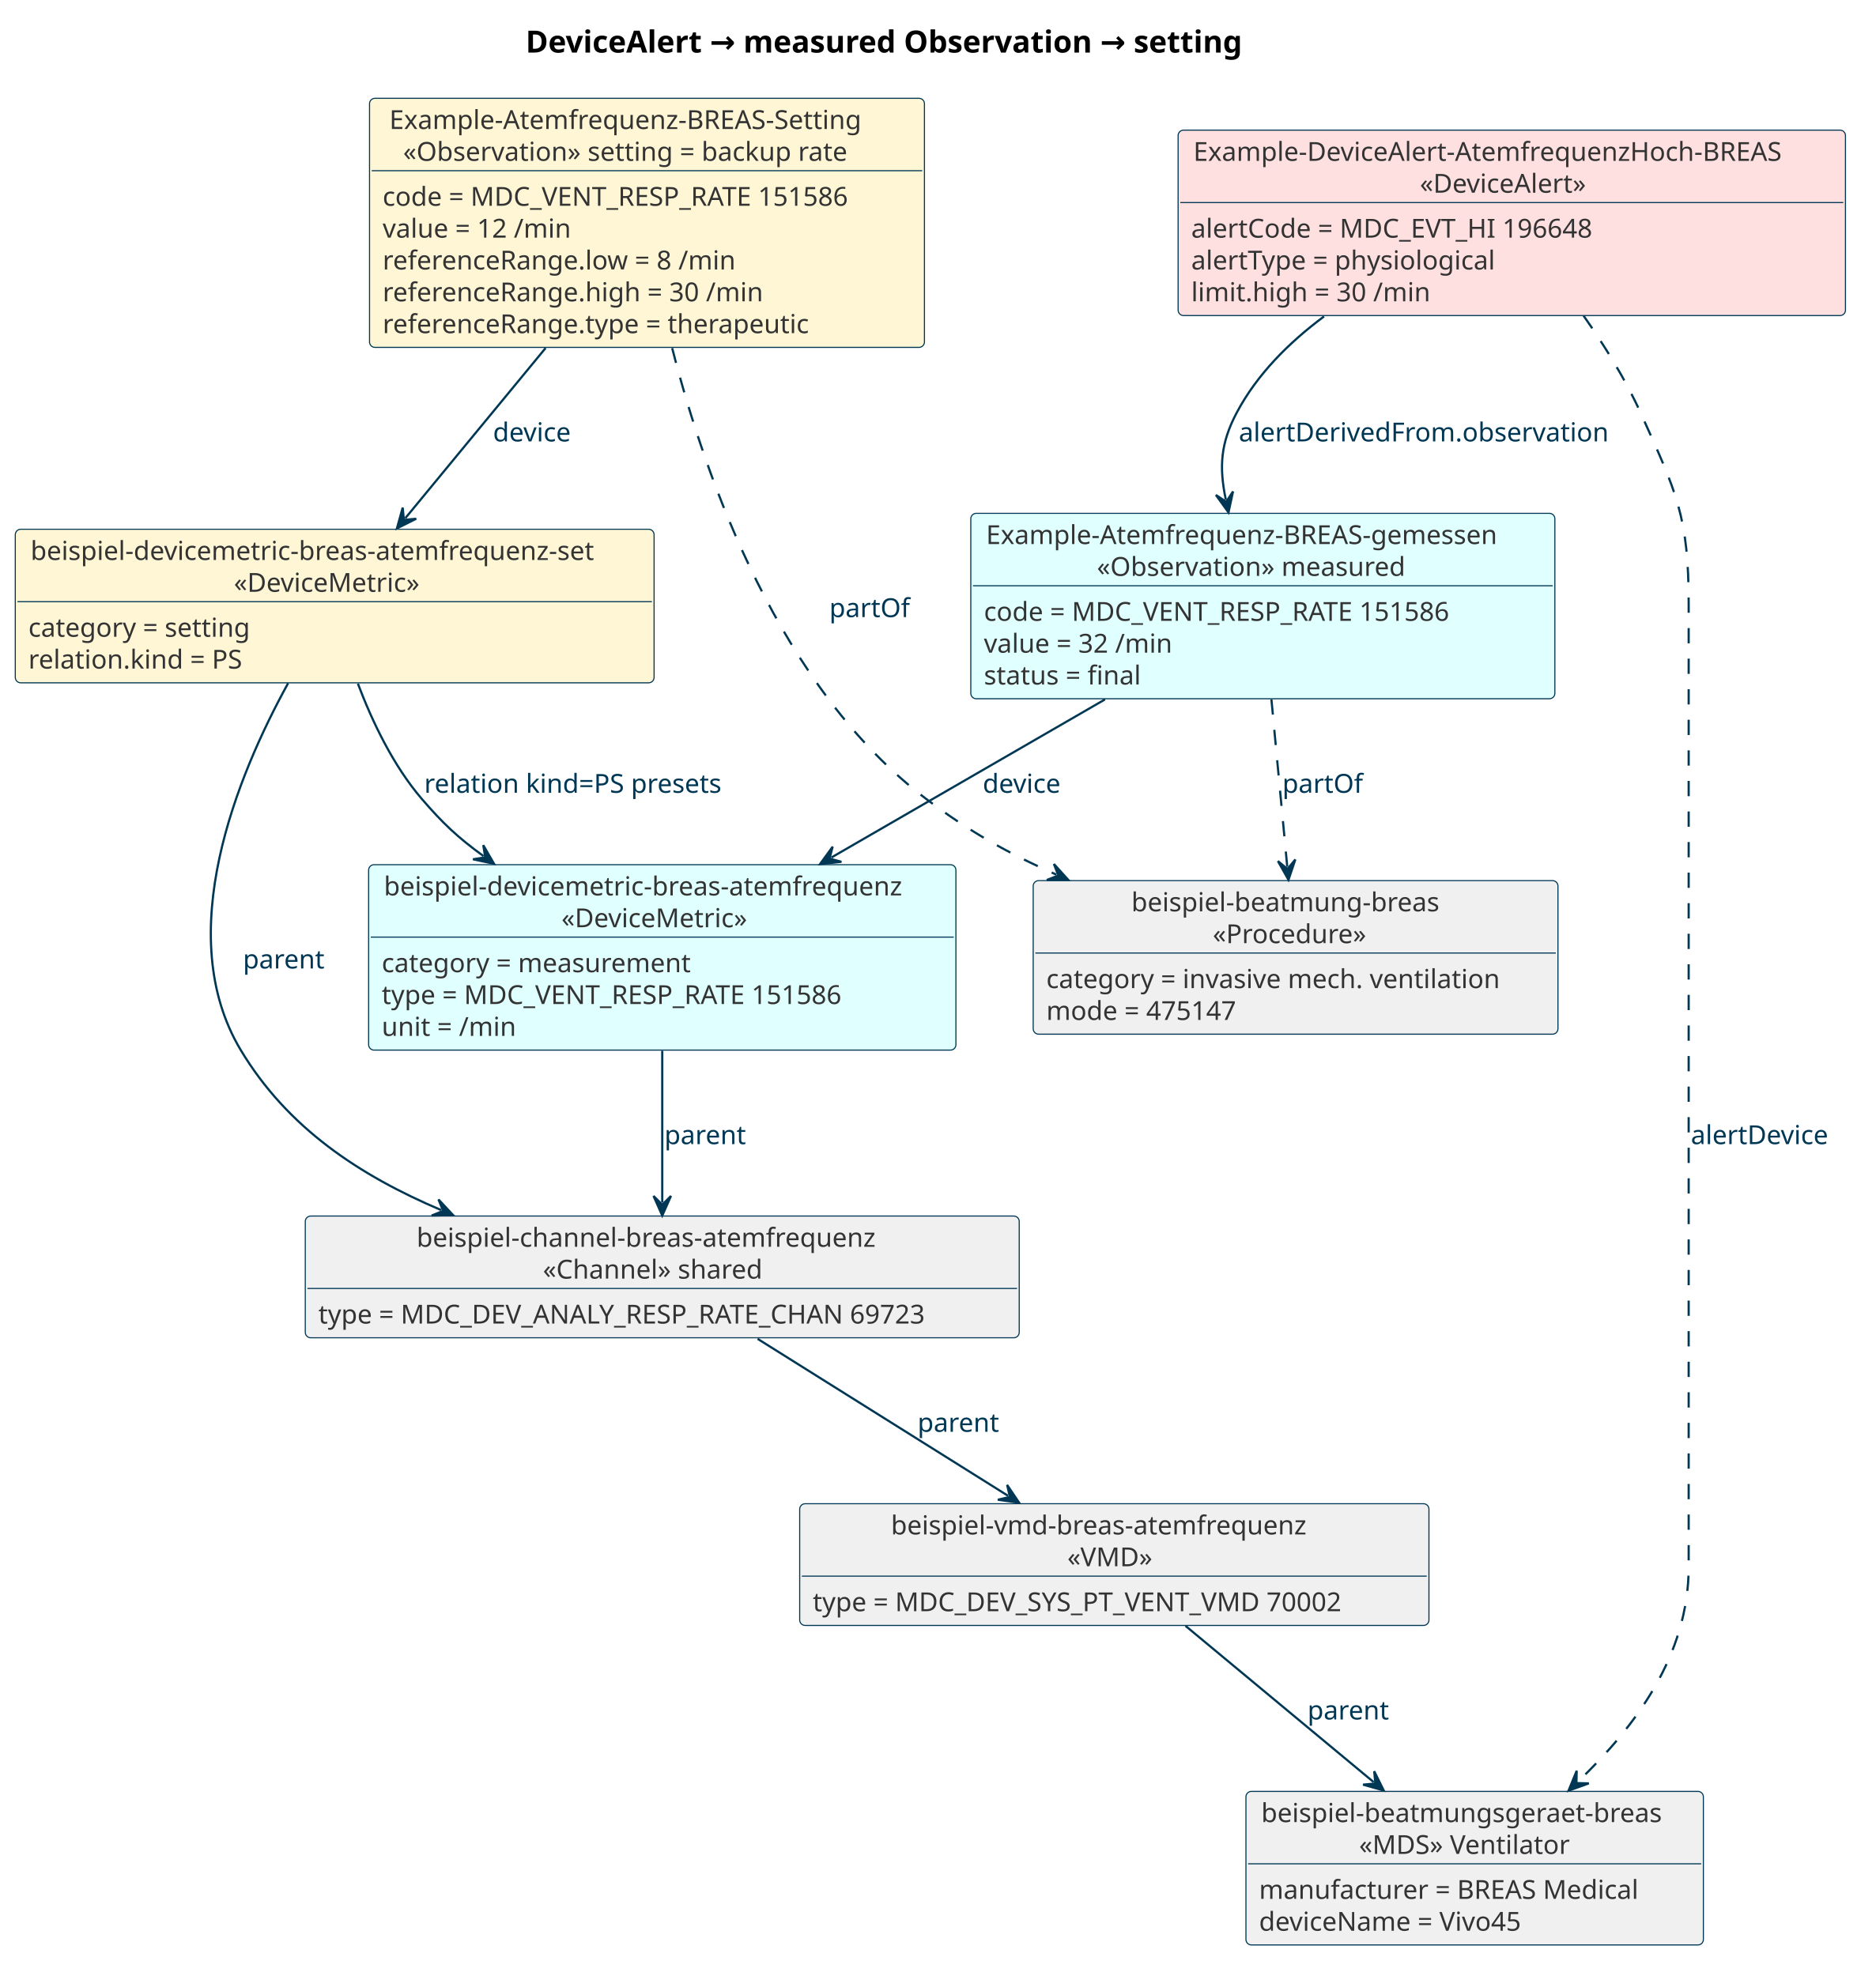
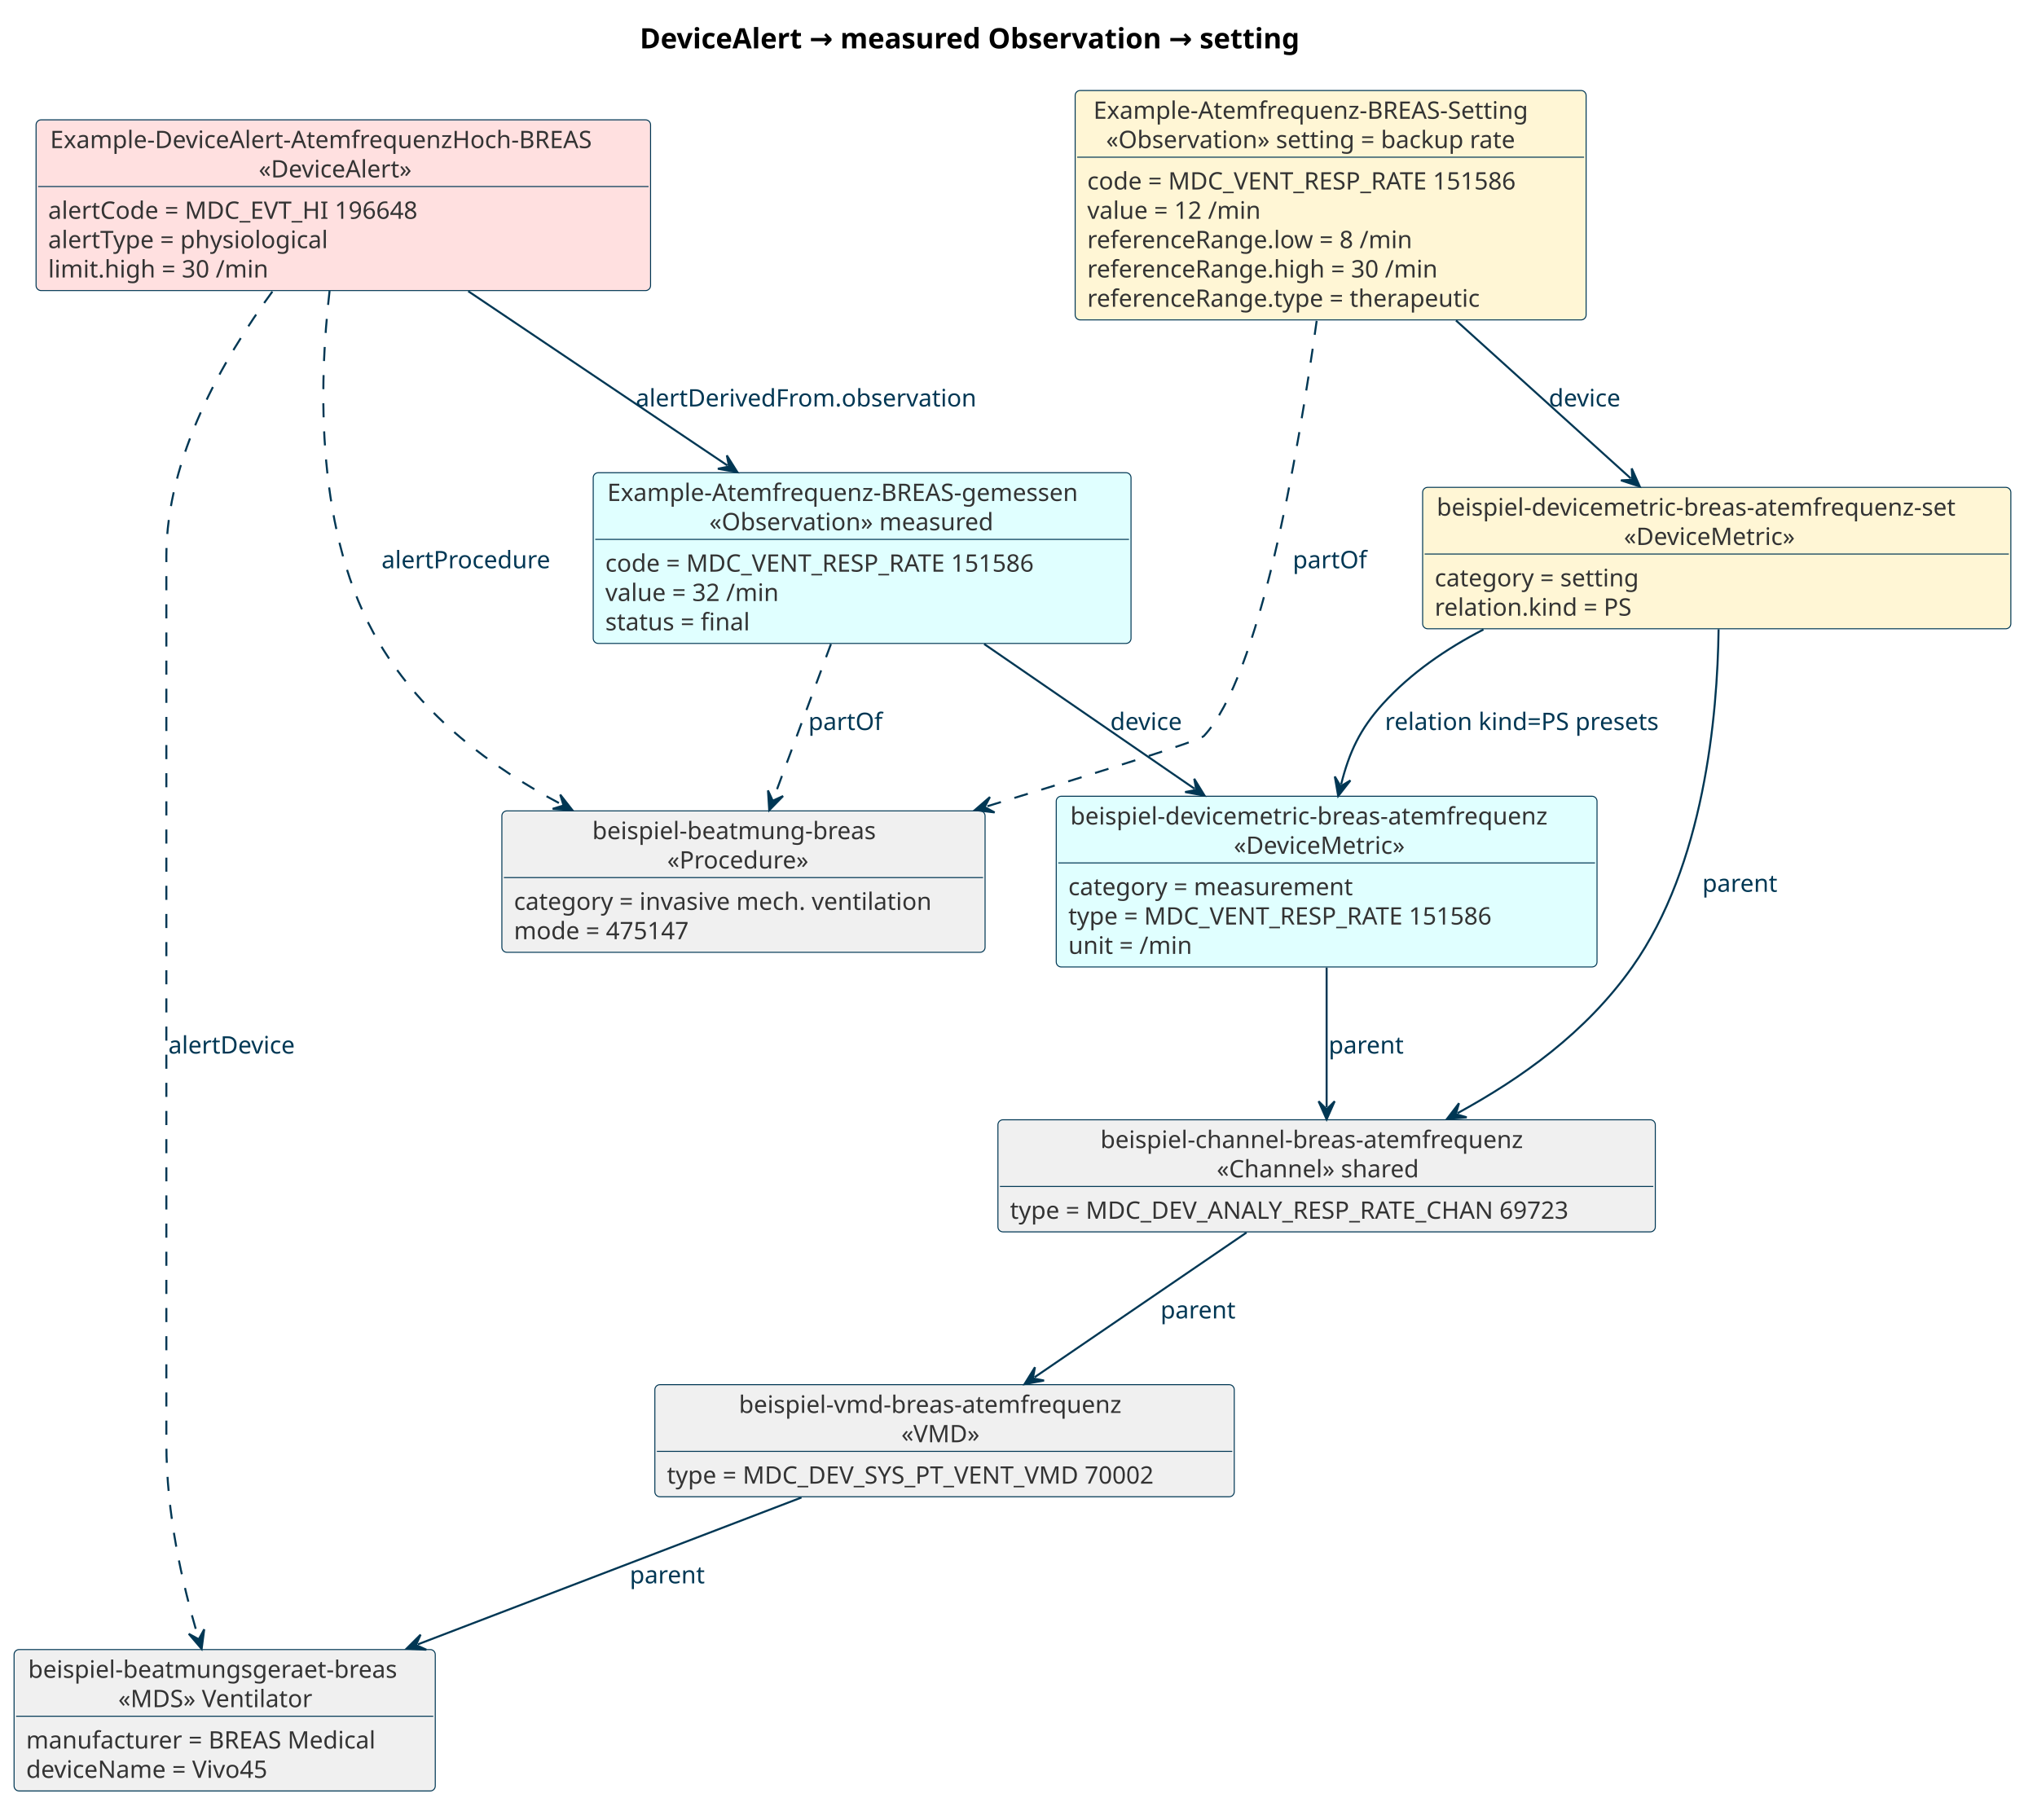
- <svg xmlns="http://www.w3.org/2000/svg" contentStyleType="text/css" data-diagram-type="CLASS" height="905px" preserveAspectRatio="none" style="width:859px;height:905px;background:#FFFFFF;" version="1.1" viewBox="0 0 859 905" width="859px" zoomAndPan="magnify">
+ <svg xmlns="http://www.w3.org/2000/svg" contentStyleType="text/css" data-diagram-type="CLASS" height="905px" preserveAspectRatio="none" style="width:1013px;height:905px;background:#FFFFFF;" version="1.1" viewBox="0 0 1013 905" width="1013px" zoomAndPan="magnify">
  <defs />
  <g>
    <g class="title" data-source-line="18">
-       <text fill="#000000" font-family="Verdana" font-size="14" font-weight="700" lengthAdjust="spacing" textLength="370.692" x="240.677" y="24.075">DeviceAlert → measured Observation → setting</text>
+       <text fill="#000000" font-family="Verdana" font-size="14" font-weight="700" lengthAdjust="spacing" textLength="370.692" x="318.148" y="24.075">DeviceAlert → measured Observation → setting</text>
    </g>
    <g class="entity" data-qualified-name="alert" data-source-line="20" id="ent0002">
-       <rect fill="#FFE0E0" height="84.92" rx="2.5" ry="2.5" style="stroke:#003754;stroke-width:0.5;" width="305.586" x="539.46" y="59.605" />
-       <text fill="#333333" font-family="Verdana" font-size="12" lengthAdjust="spacing" textLength="291.586" x="546.46" y="73.669">Example-DeviceAlert-AtemfrequenzHoch-BREAS</text>
-       <text fill="#333333" font-family="Verdana" font-size="12" lengthAdjust="spacing" textLength="84.152" x="650.177" y="88.253">«DeviceAlert»</text>
-       <line style="stroke:#003754;stroke-width:0.5;" x1="540.46" x2="844.046" y1="92.773" y2="92.773" />
-       <text fill="#333333" font-family="Verdana" font-size="12" lengthAdjust="spacing" textLength="206.285" x="545.46" y="108.837">alertCode = MDC_EVT_HI 196648</text>
-       <text fill="#333333" font-family="Verdana" font-size="12" lengthAdjust="spacing" textLength="151.975" x="545.46" y="123.421">alertType = physiological</text>
-       <text fill="#333333" font-family="Verdana" font-size="12" lengthAdjust="spacing" textLength="122.344" x="545.46" y="138.005">limit.high = 30 /min</text>
+       <rect fill="#FFE0E0" height="84.92" rx="2.5" ry="2.5" style="stroke:#003754;stroke-width:0.5;" width="305.586" x="17.94" y="59.605" />
+       <text fill="#333333" font-family="Verdana" font-size="12" lengthAdjust="spacing" textLength="291.586" x="24.94" y="73.669">Example-DeviceAlert-AtemfrequenzHoch-BREAS</text>
+       <text fill="#333333" font-family="Verdana" font-size="12" lengthAdjust="spacing" textLength="84.152" x="128.657" y="88.253">«DeviceAlert»</text>
+       <line style="stroke:#003754;stroke-width:0.5;" x1="18.94" x2="322.526" y1="92.773" y2="92.773" />
+       <text fill="#333333" font-family="Verdana" font-size="12" lengthAdjust="spacing" textLength="206.285" x="23.94" y="108.837">alertCode = MDC_EVT_HI 196648</text>
+       <text fill="#333333" font-family="Verdana" font-size="12" lengthAdjust="spacing" textLength="151.975" x="23.94" y="123.421">alertType = physiological</text>
+       <text fill="#333333" font-family="Verdana" font-size="12" lengthAdjust="spacing" textLength="122.344" x="23.94" y="138.005">limit.high = 30 /min</text>
    </g>
    <g class="entity" data-qualified-name="measObs" data-source-line="26" id="ent0003">
-       <rect fill="#E0FFFF" height="84.92" rx="2.5" ry="2.5" style="stroke:#003754;stroke-width:0.5;" width="267.447" x="444.53" y="235.105" />
-       <text fill="#333333" font-family="Verdana" font-size="12" lengthAdjust="spacing" textLength="253.447" x="451.53" y="249.169">Example-Atemfrequenz-BREAS-gemessen</text>
-       <text fill="#333333" font-family="Verdana" font-size="12" lengthAdjust="spacing" textLength="151.957" x="502.275" y="263.753">«Observation» measured</text>
-       <line style="stroke:#003754;stroke-width:0.5;" x1="445.53" x2="710.977" y1="268.273" y2="268.273" />
-       <text fill="#333333" font-family="Verdana" font-size="12" lengthAdjust="spacing" textLength="242.098" x="450.53" y="284.337">code = MDC_VENT_RESP_RATE 151586</text>
-       <text fill="#333333" font-family="Verdana" font-size="12" lengthAdjust="spacing" textLength="98.086" x="450.53" y="298.921">value = 32 /min</text>
-       <text fill="#333333" font-family="Verdana" font-size="12" lengthAdjust="spacing" textLength="80.625" x="450.53" y="313.505">status = final</text>
+       <rect fill="#E0FFFF" height="84.92" rx="2.5" ry="2.5" style="stroke:#003754;stroke-width:0.5;" width="267.447" x="295.01" y="235.105" />
+       <text fill="#333333" font-family="Verdana" font-size="12" lengthAdjust="spacing" textLength="253.447" x="302.01" y="249.169">Example-Atemfrequenz-BREAS-gemessen</text>
+       <text fill="#333333" font-family="Verdana" font-size="12" lengthAdjust="spacing" textLength="151.957" x="352.755" y="263.753">«Observation» measured</text>
+       <line style="stroke:#003754;stroke-width:0.5;" x1="296.01" x2="561.457" y1="268.273" y2="268.273" />
+       <text fill="#333333" font-family="Verdana" font-size="12" lengthAdjust="spacing" textLength="242.098" x="301.01" y="284.337">code = MDC_VENT_RESP_RATE 151586</text>
+       <text fill="#333333" font-family="Verdana" font-size="12" lengthAdjust="spacing" textLength="98.086" x="301.01" y="298.921">value = 32 /min</text>
+       <text fill="#333333" font-family="Verdana" font-size="12" lengthAdjust="spacing" textLength="80.625" x="301.01" y="313.505">status = final</text>
    </g>
    <g class="entity" data-qualified-name="setObs" data-source-line="32" id="ent0004">
-       <rect fill="#FFF6D5" height="114.088" rx="2.5" ry="2.5" style="stroke:#003754;stroke-width:0.5;" width="254.098" x="169.21" y="45.015" />
-       <text fill="#333333" font-family="Verdana" font-size="12" lengthAdjust="spacing" textLength="235.928" x="178.295" y="59.079">Example-Atemfrequenz-BREAS-Setting</text>
-       <text fill="#333333" font-family="Verdana" font-size="12" lengthAdjust="spacing" textLength="223.348" x="184.585" y="73.663">«Observation» setting = backup rate</text>
-       <line style="stroke:#003754;stroke-width:0.5;" x1="170.21" x2="422.308" y1="78.183" y2="78.183" />
-       <text fill="#333333" font-family="Verdana" font-size="12" lengthAdjust="spacing" textLength="242.098" x="175.21" y="94.247">code = MDC_VENT_RESP_RATE 151586</text>
-       <text fill="#333333" font-family="Verdana" font-size="12" lengthAdjust="spacing" textLength="98.086" x="175.21" y="108.831">value = 12 /min</text>
-       <text fill="#333333" font-family="Verdana" font-size="12" lengthAdjust="spacing" textLength="177.545" x="175.21" y="123.415">referenceRange.low = 8 /min</text>
-       <text fill="#333333" font-family="Verdana" font-size="12" lengthAdjust="spacing" textLength="190.734" x="175.21" y="137.999">referenceRange.high = 30 /min</text>
-       <text fill="#333333" font-family="Verdana" font-size="12" lengthAdjust="spacing" textLength="212.039" x="175.21" y="152.583">referenceRange.type = therapeutic</text>
+       <rect fill="#FFF6D5" height="114.088" rx="2.5" ry="2.5" style="stroke:#003754;stroke-width:0.5;" width="254.098" x="534.68" y="45.015" />
+       <text fill="#333333" font-family="Verdana" font-size="12" lengthAdjust="spacing" textLength="235.928" x="543.765" y="59.079">Example-Atemfrequenz-BREAS-Setting</text>
+       <text fill="#333333" font-family="Verdana" font-size="12" lengthAdjust="spacing" textLength="223.348" x="550.055" y="73.663">«Observation» setting = backup rate</text>
+       <line style="stroke:#003754;stroke-width:0.5;" x1="535.68" x2="787.778" y1="78.183" y2="78.183" />
+       <text fill="#333333" font-family="Verdana" font-size="12" lengthAdjust="spacing" textLength="242.098" x="540.68" y="94.247">code = MDC_VENT_RESP_RATE 151586</text>
+       <text fill="#333333" font-family="Verdana" font-size="12" lengthAdjust="spacing" textLength="98.086" x="540.68" y="108.831">value = 12 /min</text>
+       <text fill="#333333" font-family="Verdana" font-size="12" lengthAdjust="spacing" textLength="177.545" x="540.68" y="123.415">referenceRange.low = 8 /min</text>
+       <text fill="#333333" font-family="Verdana" font-size="12" lengthAdjust="spacing" textLength="190.734" x="540.68" y="137.999">referenceRange.high = 30 /min</text>
+       <text fill="#333333" font-family="Verdana" font-size="12" lengthAdjust="spacing" textLength="212.039" x="540.68" y="152.583">referenceRange.type = therapeutic</text>
    </g>
    <g class="entity" data-qualified-name="measDM" data-source-line="40" id="ent0005">
-       <rect fill="#E0FFFF" height="84.92" rx="2.5" ry="2.5" style="stroke:#003754;stroke-width:0.5;" width="268.93" x="168.79" y="396.025" />
-       <text fill="#333333" font-family="Verdana" font-size="12" lengthAdjust="spacing" textLength="254.93" x="175.79" y="410.089">beispiel-devicemetric-breas-atemfrequenz</text>
-       <text fill="#333333" font-family="Verdana" font-size="12" lengthAdjust="spacing" textLength="92.314" x="257.098" y="424.673">«DeviceMetric»</text>
-       <line style="stroke:#003754;stroke-width:0.5;" x1="169.79" x2="436.72" y1="429.193" y2="429.193" />
-       <text fill="#333333" font-family="Verdana" font-size="12" lengthAdjust="spacing" textLength="153.861" x="174.79" y="445.257">category = measurement</text>
-       <text fill="#333333" font-family="Verdana" font-size="12" lengthAdjust="spacing" textLength="240.393" x="174.79" y="459.841">type = MDC_VENT_RESP_RATE 151586</text>
-       <text fill="#333333" font-family="Verdana" font-size="12" lengthAdjust="spacing" textLength="69.475" x="174.79" y="474.425">unit = /min</text>
+       <rect fill="#E0FFFF" height="84.92" rx="2.5" ry="2.5" style="stroke:#003754;stroke-width:0.5;" width="268.93" x="525.27" y="396.025" />
+       <text fill="#333333" font-family="Verdana" font-size="12" lengthAdjust="spacing" textLength="254.93" x="532.27" y="410.089">beispiel-devicemetric-breas-atemfrequenz</text>
+       <text fill="#333333" font-family="Verdana" font-size="12" lengthAdjust="spacing" textLength="92.314" x="613.578" y="424.673">«DeviceMetric»</text>
+       <line style="stroke:#003754;stroke-width:0.5;" x1="526.27" x2="793.2" y1="429.193" y2="429.193" />
+       <text fill="#333333" font-family="Verdana" font-size="12" lengthAdjust="spacing" textLength="153.861" x="531.27" y="445.257">category = measurement</text>
+       <text fill="#333333" font-family="Verdana" font-size="12" lengthAdjust="spacing" textLength="240.393" x="531.27" y="459.841">type = MDC_VENT_RESP_RATE 151586</text>
+       <text fill="#333333" font-family="Verdana" font-size="12" lengthAdjust="spacing" textLength="69.475" x="531.27" y="474.425">unit = /min</text>
    </g>
    <g class="entity" data-qualified-name="setDM" data-source-line="46" id="ent0006">
-       <rect fill="#FFF6D5" height="70.336" rx="2.5" ry="2.5" style="stroke:#003754;stroke-width:0.5;" width="292.508" x="7" y="242.395" />
-       <text fill="#333333" font-family="Verdana" font-size="12" lengthAdjust="spacing" textLength="278.508" x="14" y="256.459">beispiel-devicemetric-breas-atemfrequenz-set</text>
-       <text fill="#333333" font-family="Verdana" font-size="12" lengthAdjust="spacing" textLength="92.314" x="107.097" y="271.043">«DeviceMetric»</text>
-       <line style="stroke:#003754;stroke-width:0.5;" x1="8" x2="298.508" y1="275.563" y2="275.563" />
-       <text fill="#333333" font-family="Verdana" font-size="12" lengthAdjust="spacing" textLength="111.797" x="13" y="291.627">category = setting</text>
-       <text fill="#333333" font-family="Verdana" font-size="12" lengthAdjust="spacing" textLength="109.195" x="13" y="306.211">relation.kind = PS</text>
+       <rect fill="#FFF6D5" height="70.336" rx="2.5" ry="2.5" style="stroke:#003754;stroke-width:0.5;" width="292.508" x="707.48" y="242.395" />
+       <text fill="#333333" font-family="Verdana" font-size="12" lengthAdjust="spacing" textLength="278.508" x="714.48" y="256.459">beispiel-devicemetric-breas-atemfrequenz-set</text>
+       <text fill="#333333" font-family="Verdana" font-size="12" lengthAdjust="spacing" textLength="92.314" x="807.577" y="271.043">«DeviceMetric»</text>
+       <line style="stroke:#003754;stroke-width:0.5;" x1="708.48" x2="998.988" y1="275.563" y2="275.563" />
+       <text fill="#333333" font-family="Verdana" font-size="12" lengthAdjust="spacing" textLength="111.797" x="713.48" y="291.627">category = setting</text>
+       <text fill="#333333" font-family="Verdana" font-size="12" lengthAdjust="spacing" textLength="109.195" x="713.48" y="306.211">relation.kind = PS</text>
    </g>
    <g class="entity" data-qualified-name="chan" data-source-line="51" id="ent0007">
-       <rect fill="#F0F0F0" height="55.752" rx="2.5" ry="2.5" style="stroke:#003754;stroke-width:0.5;" width="326.918" x="139.79" y="556.945" />
-       <text fill="#333333" font-family="Verdana" font-size="12" lengthAdjust="spacing" textLength="224.977" x="190.761" y="571.009">beispiel-channel-breas-atemfrequenz</text>
-       <text fill="#333333" font-family="Verdana" font-size="12" lengthAdjust="spacing" textLength="109.295" x="248.601" y="585.593">«Channel» shared</text>
-       <line style="stroke:#003754;stroke-width:0.5;" x1="140.79" x2="465.708" y1="590.113" y2="590.113" />
-       <text fill="#333333" font-family="Verdana" font-size="12" lengthAdjust="spacing" textLength="314.918" x="145.79" y="606.177">type = MDC_DEV_ANALY_RESP_RATE_CHAN 69723</text>
+       <rect fill="#F0F0F0" height="55.752" rx="2.5" ry="2.5" style="stroke:#003754;stroke-width:0.5;" width="326.918" x="496.27" y="556.945" />
+       <text fill="#333333" font-family="Verdana" font-size="12" lengthAdjust="spacing" textLength="224.977" x="547.241" y="571.009">beispiel-channel-breas-atemfrequenz</text>
+       <text fill="#333333" font-family="Verdana" font-size="12" lengthAdjust="spacing" textLength="109.295" x="605.082" y="585.593">«Channel» shared</text>
+       <line style="stroke:#003754;stroke-width:0.5;" x1="497.27" x2="822.188" y1="590.113" y2="590.113" />
+       <text fill="#333333" font-family="Verdana" font-size="12" lengthAdjust="spacing" textLength="314.918" x="502.27" y="606.177">type = MDC_DEV_ANALY_RESP_RATE_CHAN 69723</text>
    </g>
    <g class="entity" data-qualified-name="vmd" data-source-line="54" id="ent0008">
-       <rect fill="#F0F0F0" height="55.752" rx="2.5" ry="2.5" style="stroke:#003754;stroke-width:0.5;" width="288.141" x="366.18" y="688.695" />
-       <text fill="#333333" font-family="Verdana" font-size="12" lengthAdjust="spacing" textLength="204.545" x="407.978" y="702.759">beispiel-vmd-breas-atemfrequenz</text>
-       <text fill="#333333" font-family="Verdana" font-size="12" lengthAdjust="spacing" textLength="43.031" x="488.735" y="717.343">«VMD»</text>
-       <line style="stroke:#003754;stroke-width:0.5;" x1="367.18" x2="653.321" y1="721.863" y2="721.863" />
-       <text fill="#333333" font-family="Verdana" font-size="12" lengthAdjust="spacing" textLength="276.141" x="372.18" y="737.927">type = MDC_DEV_SYS_PT_VENT_VMD 70002</text>
+       <rect fill="#F0F0F0" height="55.752" rx="2.5" ry="2.5" style="stroke:#003754;stroke-width:0.5;" width="288.141" x="325.66" y="688.695" />
+       <text fill="#333333" font-family="Verdana" font-size="12" lengthAdjust="spacing" textLength="204.545" x="367.458" y="702.759">beispiel-vmd-breas-atemfrequenz</text>
+       <text fill="#333333" font-family="Verdana" font-size="12" lengthAdjust="spacing" textLength="43.031" x="448.215" y="717.343">«VMD»</text>
+       <line style="stroke:#003754;stroke-width:0.5;" x1="326.66" x2="612.801" y1="721.863" y2="721.863" />
+       <text fill="#333333" font-family="Verdana" font-size="12" lengthAdjust="spacing" textLength="276.141" x="331.66" y="737.927">type = MDC_DEV_SYS_PT_VENT_VMD 70002</text>
    </g>
    <g class="entity" data-qualified-name="mds" data-source-line="57" id="ent0009">
-       <rect fill="#F0F0F0" height="70.336" rx="2.5" ry="2.5" style="stroke:#003754;stroke-width:0.5;" width="209.463" x="570.52" y="820.445" />
-       <text fill="#333333" font-family="Verdana" font-size="12" lengthAdjust="spacing" textLength="195.463" x="577.52" y="834.509">beispiel-beatmungsgeraet-breas</text>
-       <text fill="#333333" font-family="Verdana" font-size="12" lengthAdjust="spacing" textLength="105.85" x="622.327" y="849.093">«MDS» Ventilator</text>
-       <line style="stroke:#003754;stroke-width:0.5;" x1="571.52" x2="778.983" y1="853.613" y2="853.613" />
-       <text fill="#333333" font-family="Verdana" font-size="12" lengthAdjust="spacing" textLength="189.281" x="576.52" y="869.677">manufacturer = BREAS Medical</text>
-       <text fill="#333333" font-family="Verdana" font-size="12" lengthAdjust="spacing" textLength="132.82" x="576.52" y="884.261">deviceName = Vivo45</text>
+       <rect fill="#F0F0F0" height="70.336" rx="2.5" ry="2.5" style="stroke:#003754;stroke-width:0.5;" width="209.463" x="7" y="820.445" />
+       <text fill="#333333" font-family="Verdana" font-size="12" lengthAdjust="spacing" textLength="195.463" x="14" y="834.509">beispiel-beatmungsgeraet-breas</text>
+       <text fill="#333333" font-family="Verdana" font-size="12" lengthAdjust="spacing" textLength="105.85" x="58.807" y="849.093">«MDS» Ventilator</text>
+       <line style="stroke:#003754;stroke-width:0.5;" x1="8" x2="215.463" y1="853.613" y2="853.613" />
+       <text fill="#333333" font-family="Verdana" font-size="12" lengthAdjust="spacing" textLength="189.281" x="13" y="869.677">manufacturer = BREAS Medical</text>
+       <text fill="#333333" font-family="Verdana" font-size="12" lengthAdjust="spacing" textLength="132.82" x="13" y="884.261">deviceName = Vivo45</text>
    </g>
    <g class="entity" data-qualified-name="proc" data-source-line="61" id="ent0010">
-       <rect fill="#F0F0F0" height="70.336" rx="2.5" ry="2.5" style="stroke:#003754;stroke-width:0.5;" width="240.299" x="473.1" y="403.315" />
-       <text fill="#333333" font-family="Verdana" font-size="12" lengthAdjust="spacing" textLength="150.381" x="518.059" y="417.379">beispiel-beatmung-breas</text>
-       <text fill="#333333" font-family="Verdana" font-size="12" lengthAdjust="spacing" textLength="75.85" x="555.325" y="431.963">«Procedure»</text>
-       <line style="stroke:#003754;stroke-width:0.5;" x1="474.1" x2="712.399" y1="436.483" y2="436.483" />
-       <text fill="#333333" font-family="Verdana" font-size="12" lengthAdjust="spacing" textLength="228.299" x="479.1" y="452.547">category = invasive mech. ventilation</text>
-       <text fill="#333333" font-family="Verdana" font-size="12" lengthAdjust="spacing" textLength="97.611" x="479.1" y="467.131">mode = 475147</text>
+       <rect fill="#F0F0F0" height="70.336" rx="2.5" ry="2.5" style="stroke:#003754;stroke-width:0.5;" width="240.299" x="249.58" y="403.315" />
+       <text fill="#333333" font-family="Verdana" font-size="12" lengthAdjust="spacing" textLength="150.381" x="294.539" y="417.379">beispiel-beatmung-breas</text>
+       <text fill="#333333" font-family="Verdana" font-size="12" lengthAdjust="spacing" textLength="75.85" x="331.805" y="431.963">«Procedure»</text>
+       <line style="stroke:#003754;stroke-width:0.5;" x1="250.58" x2="488.879" y1="436.483" y2="436.483" />
+       <text fill="#333333" font-family="Verdana" font-size="12" lengthAdjust="spacing" textLength="228.299" x="255.58" y="452.547">category = invasive mech. ventilation</text>
+       <text fill="#333333" font-family="Verdana" font-size="12" lengthAdjust="spacing" textLength="97.611" x="255.58" y="467.131">mode = 475147</text>
    </g>
    <g class="link" data-entity-1="ent0002" data-entity-2="ent0003" data-link-type="dependency" data-source-line="66" id="lnk11">
-       <path codeLine="66" d="M606.27,144.935 C590.19,156.875 575.53,171.535 566.25,189.105 C558.95,202.925 558.153,213.751 561.303,228.831" fill="none" id="alert-to-measObs" style="stroke:#003754;stroke-width:1;" />
-       <polygon fill="#003754" points="562.53,234.705,564.605,225.077,561.508,229.81,556.774,226.713,562.53,234.705" style="stroke:#003754;stroke-width:1;" />
-       <text fill="#003754" font-family="Verdana" font-size="12" lengthAdjust="spacing" textLength="179.859" x="567.25" y="202.169">alertDerivedFrom.observation</text>
+       <path codeLine="66" d="M232.86,144.845 C273.41,172.115 321.181,204.237 361.721,231.497" fill="none" id="alert-to-measObs" style="stroke:#003754;stroke-width:1;" />
+       <polygon fill="#003754" points="366.7,234.845,361.464,226.503,362.551,232.055,356.999,233.142,366.7,234.845" style="stroke:#003754;stroke-width:1;" />
+       <text fill="#003754" font-family="Verdana" font-size="12" lengthAdjust="spacing" textLength="179.859" x="316.18" y="202.169">alertDerivedFrom.observation</text>
    </g>
    <g class="link" data-entity-1="ent0002" data-entity-2="ent0009" data-link-type="dependency" data-source-line="67" id="lnk12">
-       <path codeLine="67" d="M725.13,144.615 C734.65,158.195 744.33,173.755 751.25,189.105 C767.73,225.645 773.25,236.485 773.25,276.565 C773.25,276.565 773.25,276.565 773.25,717.575 C773.25,758.085 748.901,790.723 722.571,815.963" fill="none" id="alert-to-mds" style="stroke:#003754;stroke-width:1;stroke-dasharray:7,7;" />
-       <polygon fill="#003754" points="718.24,820.115,727.505,816.774,721.85,816.655,721.969,810.999,718.24,820.115" style="stroke:#003754;stroke-width:1;" />
-       <text fill="#003754" font-family="Verdana" font-size="12" lengthAdjust="spacing" textLength="67.688" x="774.25" y="524.009">alertDevice</text>
+       <path codeLine="67" d="M135.45,145.015 C110.96,178.435 82.73,227.595 82.73,276.565 C82.73,276.565 82.73,276.565 82.73,717.575 C82.73,753.075 90.46,786.91 98.57,814.37" fill="none" id="alert-to-mds" style="stroke:#003754;stroke-width:1;stroke-dasharray:7,7;" />
+       <polygon fill="#003754" points="100.27,820.125,101.557,810.36,98.854,815.329,93.885,812.626,100.27,820.125" style="stroke:#003754;stroke-width:1;" />
+       <text fill="#003754" font-family="Verdana" font-size="12" lengthAdjust="spacing" textLength="67.688" x="83.73" y="524.009">alertDevice</text>
    </g>
    <g class="link" data-entity-1="ent0003" data-entity-2="ent0005" data-link-type="dependency" data-source-line="69" id="lnk13">
-       <path codeLine="69" d="M506,320.315 C465.74,343.585 420.955,369.462 380.695,392.732" fill="none" id="measObs-to-measDM" style="stroke:#003754;stroke-width:1;" />
-       <polygon fill="#003754" points="375.5,395.735,385.294,394.694,379.829,393.233,381.29,387.768,375.5,395.735" style="stroke:#003754;stroke-width:1;" />
-       <text fill="#003754" font-family="Verdana" font-size="12" lengthAdjust="spacing" textLength="38.42" x="450" y="363.089">device</text>
+       <path codeLine="69" d="M489.42,320.315 C523.24,343.585 560.277,369.064 594.097,392.334" fill="none" id="measObs-to-measDM" style="stroke:#003754;stroke-width:1;" />
+       <polygon fill="#003754" points="599.04,395.735,593.893,387.338,594.921,392.901,589.358,393.928,599.04,395.735" style="stroke:#003754;stroke-width:1;" />
+       <text fill="#003754" font-family="Verdana" font-size="12" lengthAdjust="spacing" textLength="38.42" x="552.16" y="363.089">device</text>
    </g>
    <g class="link" data-entity-1="ent0004" data-entity-2="ent0006" data-link-type="dependency" data-source-line="70" id="lnk14">
-       <path codeLine="70" d="M249.83,159.395 C227.4,186.605 205.015,213.754 185.575,237.353" fill="none" id="setObs-to-setDM" style="stroke:#003754;stroke-width:1;" />
-       <polygon fill="#003754" points="181.76,241.985,190.57,237.581,184.939,238.125,184.395,232.495,181.76,241.985" style="stroke:#003754;stroke-width:1;" />
-       <text fill="#003754" font-family="Verdana" font-size="12" lengthAdjust="spacing" textLength="38.42" x="225.75" y="202.169">device</text>
+       <path codeLine="70" d="M724.07,159.395 C754.18,186.605 784.899,214.361 811.009,237.961" fill="none" id="setObs-to-setDM" style="stroke:#003754;stroke-width:1;" />
+       <polygon fill="#003754" points="815.46,241.985,811.465,232.982,811.751,238.632,806.101,238.917,815.46,241.985" style="stroke:#003754;stroke-width:1;" />
+       <text fill="#003754" font-family="Verdana" font-size="12" lengthAdjust="spacing" textLength="38.42" x="770.23" y="202.169">device</text>
    </g>
    <g class="link" data-entity-1="ent0006" data-entity-2="ent0005" data-link-type="dependency" data-source-line="72" id="lnk15">
-       <path codeLine="72" d="M163.88,313.115 C170.4,330.355 180.06,350.725 193.25,366.025 C202.7,376.975 209.378,383.356 221.368,392.076" fill="none" id="setDM-to-measDM" style="stroke:#003754;stroke-width:1;" />
-       <polygon fill="#003754" points="226.22,395.605,221.294,387.076,222.176,392.664,216.589,393.546,226.22,395.605" style="stroke:#003754;stroke-width:1;" />
-       <text fill="#003754" font-family="Verdana" font-size="12" lengthAdjust="spacing" textLength="148.957" x="194.25" y="363.089">relation kind=PS presets</text>
+       <path codeLine="72" d="M737.72,313.105 C719.16,322.695 701.54,334.805 687.73,350.025 C676.27,362.655 670.952,374.185 666.952,390.106" fill="none" id="setDM-to-measDM" style="stroke:#003754;stroke-width:1;" />
+       <polygon fill="#003754" points="665.49,395.925,671.563,388.171,666.708,391.075,663.804,386.221,665.49,395.925" style="stroke:#003754;stroke-width:1;" />
+       <text fill="#003754" font-family="Verdana" font-size="12" lengthAdjust="spacing" textLength="148.957" x="688.73" y="363.089">relation kind=PS presets</text>
    </g>
    <g class="link" data-entity-1="ent0005" data-entity-2="ent0007" data-link-type="dependency" data-source-line="74" id="lnk16">
-       <path codeLine="74" d="M303.25,481.235 C303.25,505.545 303.25,529.495 303.25,550.745" fill="none" id="measDM-to-chan" style="stroke:#003754;stroke-width:1;" />
-       <polygon fill="#003754" points="303.25,556.745,307.25,547.745,303.25,551.745,299.25,547.745,303.25,556.745" style="stroke:#003754;stroke-width:1;" />
-       <text fill="#003754" font-family="Verdana" font-size="12" lengthAdjust="spacing" textLength="39.275" x="304.25" y="524.009">parent</text>
+       <path codeLine="74" d="M659.73,481.235 C659.73,505.545 659.73,529.495 659.73,550.745" fill="none" id="measDM-to-chan" style="stroke:#003754;stroke-width:1;" />
+       <polygon fill="#003754" points="659.73,556.745,663.73,547.745,659.73,551.745,655.73,547.745,659.73,556.745" style="stroke:#003754;stroke-width:1;" />
+       <text fill="#003754" font-family="Verdana" font-size="12" lengthAdjust="spacing" textLength="39.275" x="660.73" y="524.009">parent</text>
    </g>
    <g class="link" data-entity-1="ent0006" data-entity-2="ent0007" data-link-type="dependency" data-source-line="75" id="lnk17">
-       <path codeLine="75" d="M131.93,312.895 C108.63,355.245 78.55,428.125 110.25,480.945 C131.75,516.755 164.878,538.439 201.978,554.199" fill="none" id="setDM-to-chan" style="stroke:#003754;stroke-width:1;" />
-       <polygon fill="#003754" points="207.5,556.545,200.78,549.344,202.898,554.59,197.653,556.707,207.5,556.545" style="stroke:#003754;stroke-width:1;" />
-       <text fill="#003754" font-family="Verdana" font-size="12" lengthAdjust="spacing" textLength="39.275" x="111.25" y="443.549">parent</text>
+       <path codeLine="75" d="M854.65,312.985 C854.12,356.085 847.47,430.405 811.73,480.945 C788.55,513.725 756.624,536.276 724.844,553.656" fill="none" id="setDM-to-chan" style="stroke:#003754;stroke-width:1;" />
+       <polygon fill="#003754" points="719.58,556.535,729.396,555.726,723.967,554.136,725.557,548.707,719.58,556.535" style="stroke:#003754;stroke-width:1;" />
+       <text fill="#003754" font-family="Verdana" font-size="12" lengthAdjust="spacing" textLength="39.275" x="846.56" y="443.549">parent</text>
    </g>
    <g class="link" data-entity-1="ent0007" data-entity-2="ent0008" data-link-type="dependency" data-source-line="76" id="lnk18">
-       <path codeLine="76" d="M346.9,613.175 C382.13,635.265 426.366,662.988 461.586,685.068" fill="none" id="chan-to-vmd" style="stroke:#003754;stroke-width:1;" />
-       <polygon fill="#003754" points="466.67,688.255,461.169,680.085,462.434,685.599,456.92,686.863,466.67,688.255" style="stroke:#003754;stroke-width:1;" />
-       <text fill="#003754" font-family="Verdana" font-size="12" lengthAdjust="spacing" textLength="39.275" x="420.15" y="655.759">parent</text>
+       <path codeLine="76" d="M619.9,613.025 C587.47,635.165 546.875,662.891 514.465,685.021" fill="none" id="chan-to-vmd" style="stroke:#003754;stroke-width:1;" />
+       <polygon fill="#003754" points="509.51,688.405,519.198,686.633,513.639,685.585,514.687,680.026,509.51,688.405" style="stroke:#003754;stroke-width:1;" />
+       <text fill="#003754" font-family="Verdana" font-size="12" lengthAdjust="spacing" textLength="39.275" x="577.11" y="655.759">parent</text>
    </g>
    <g class="link" data-entity-1="ent0008" data-entity-2="ent0009" data-link-type="dependency" data-source-line="77" id="lnk19">
-       <path codeLine="77" d="M542.85,744.645 C568.87,766.255 600.874,792.841 629.004,816.202" fill="none" id="vmd-to-mds" style="stroke:#003754;stroke-width:1;" />
-       <polygon fill="#003754" points="633.62,820.035,629.252,811.208,629.773,816.84,624.141,817.362,633.62,820.035" style="stroke:#003754;stroke-width:1;" />
-       <text fill="#003754" font-family="Verdana" font-size="12" lengthAdjust="spacing" textLength="39.275" x="598.7" y="787.509">parent</text>
+       <path codeLine="77" d="M398.57,744.815 C342.19,766.395 268.654,794.55 207.784,817.85" fill="none" id="vmd-to-mds" style="stroke:#003754;stroke-width:1;" />
+       <polygon fill="#003754" points="202.18,819.995,212.015,820.513,206.85,818.207,209.155,813.042,202.18,819.995" style="stroke:#003754;stroke-width:1;" />
+       <text fill="#003754" font-family="Verdana" font-size="12" lengthAdjust="spacing" textLength="39.275" x="313.17" y="787.509">parent</text>
    </g>
-     <g class="link" data-entity-1="ent0003" data-entity-2="ent0010" data-link-type="dependency" data-source-line="79" id="lnk20">
-       <path codeLine="79" d="M582.19,320.315 C584.63,346.065 587.147,372.721 589.437,397.001" fill="none" id="measObs-to-proc" style="stroke:#003754;stroke-width:1;stroke-dasharray:7,7;" />
-       <polygon fill="#003754" points="590,402.975,593.137,393.639,589.53,397.997,585.173,394.39,590,402.975" style="stroke:#003754;stroke-width:1;" />
-       <text fill="#003754" font-family="Verdana" font-size="12" lengthAdjust="spacing" textLength="38.197" x="587.2" y="363.089">partOf</text>
+     <g class="link" data-entity-1="ent0002" data-entity-2="ent0010" data-link-type="dependency" data-source-line="79" id="lnk20">
+       <path codeLine="79" d="M163.9,144.685 C158.52,190.935 156.53,266.175 188.73,320.025 C210.65,356.675 243.643,381.156 279.373,400.166" fill="none" id="alert-to-proc" style="stroke:#003754;stroke-width:1;stroke-dasharray:7,7;" />
+       <polygon fill="#003754" points="284.67,402.985,278.603,395.226,280.256,400.636,274.846,402.289,284.67,402.985" style="stroke:#003754;stroke-width:1;" />
+       <text fill="#003754" font-family="Verdana" font-size="12" lengthAdjust="spacing" textLength="87.879" x="189.73" y="282.629">alertProcedure</text>
    </g>
-     <g class="link" data-entity-1="ent0004" data-entity-2="ent0010" data-link-type="dependency" data-source-line="80" id="lnk21">
-       <path codeLine="80" d="M307.79,159.435 C323.34,220.325 357.19,315.385 424.25,366.025 C443.7,380.705 461.136,390.56 483.706,400.58" fill="none" id="setObs-to-proc" style="stroke:#003754;stroke-width:1;stroke-dasharray:7,7;" />
-       <polygon fill="#003754" points="489.19,403.015,482.587,395.707,484.62,400.986,479.341,403.019,489.19,403.015" style="stroke:#003754;stroke-width:1;" />
-       <text fill="#003754" font-family="Verdana" font-size="12" lengthAdjust="spacing" textLength="38.197" x="379.75" y="282.629">partOf</text>
+     <g class="link" data-entity-1="ent0003" data-entity-2="ent0010" data-link-type="dependency" data-source-line="80" id="lnk21">
+       <path codeLine="80" d="M413.23,320.315 C403.67,346.065 393.649,373.07 384.63,397.35" fill="none" id="measObs-to-proc" style="stroke:#003754;stroke-width:1;stroke-dasharray:7,7;" />
+       <polygon fill="#003754" points="382.54,402.975,389.424,395.931,384.281,398.288,381.925,393.145,382.54,402.975" style="stroke:#003754;stroke-width:1;" />
+       <text fill="#003754" font-family="Verdana" font-size="12" lengthAdjust="spacing" textLength="38.197" x="402" y="363.089">partOf</text>
+     </g>
+     <g class="link" data-entity-1="ent0004" data-entity-2="ent0010" data-link-type="dependency" data-source-line="81" id="lnk22">
+       <path codeLine="81" d="M654.78,159.595 C645.32,227.645 626.34,336.485 598.73,366.025 C596.49,368.425 546.499,384.085 490.589,401.125" fill="none" id="setObs-to-proc" style="stroke:#003754;stroke-width:1;stroke-dasharray:7,7;" />
+       <polygon fill="#003754" points="484.85,402.875,494.625,404.077,489.633,401.417,492.293,396.425,484.85,402.875" style="stroke:#003754;stroke-width:1;" />
+       <text fill="#003754" font-family="Verdana" font-size="12" lengthAdjust="spacing" textLength="38.197" x="642.89" y="282.629">partOf</text>
    </g>
  </g>
</svg>
